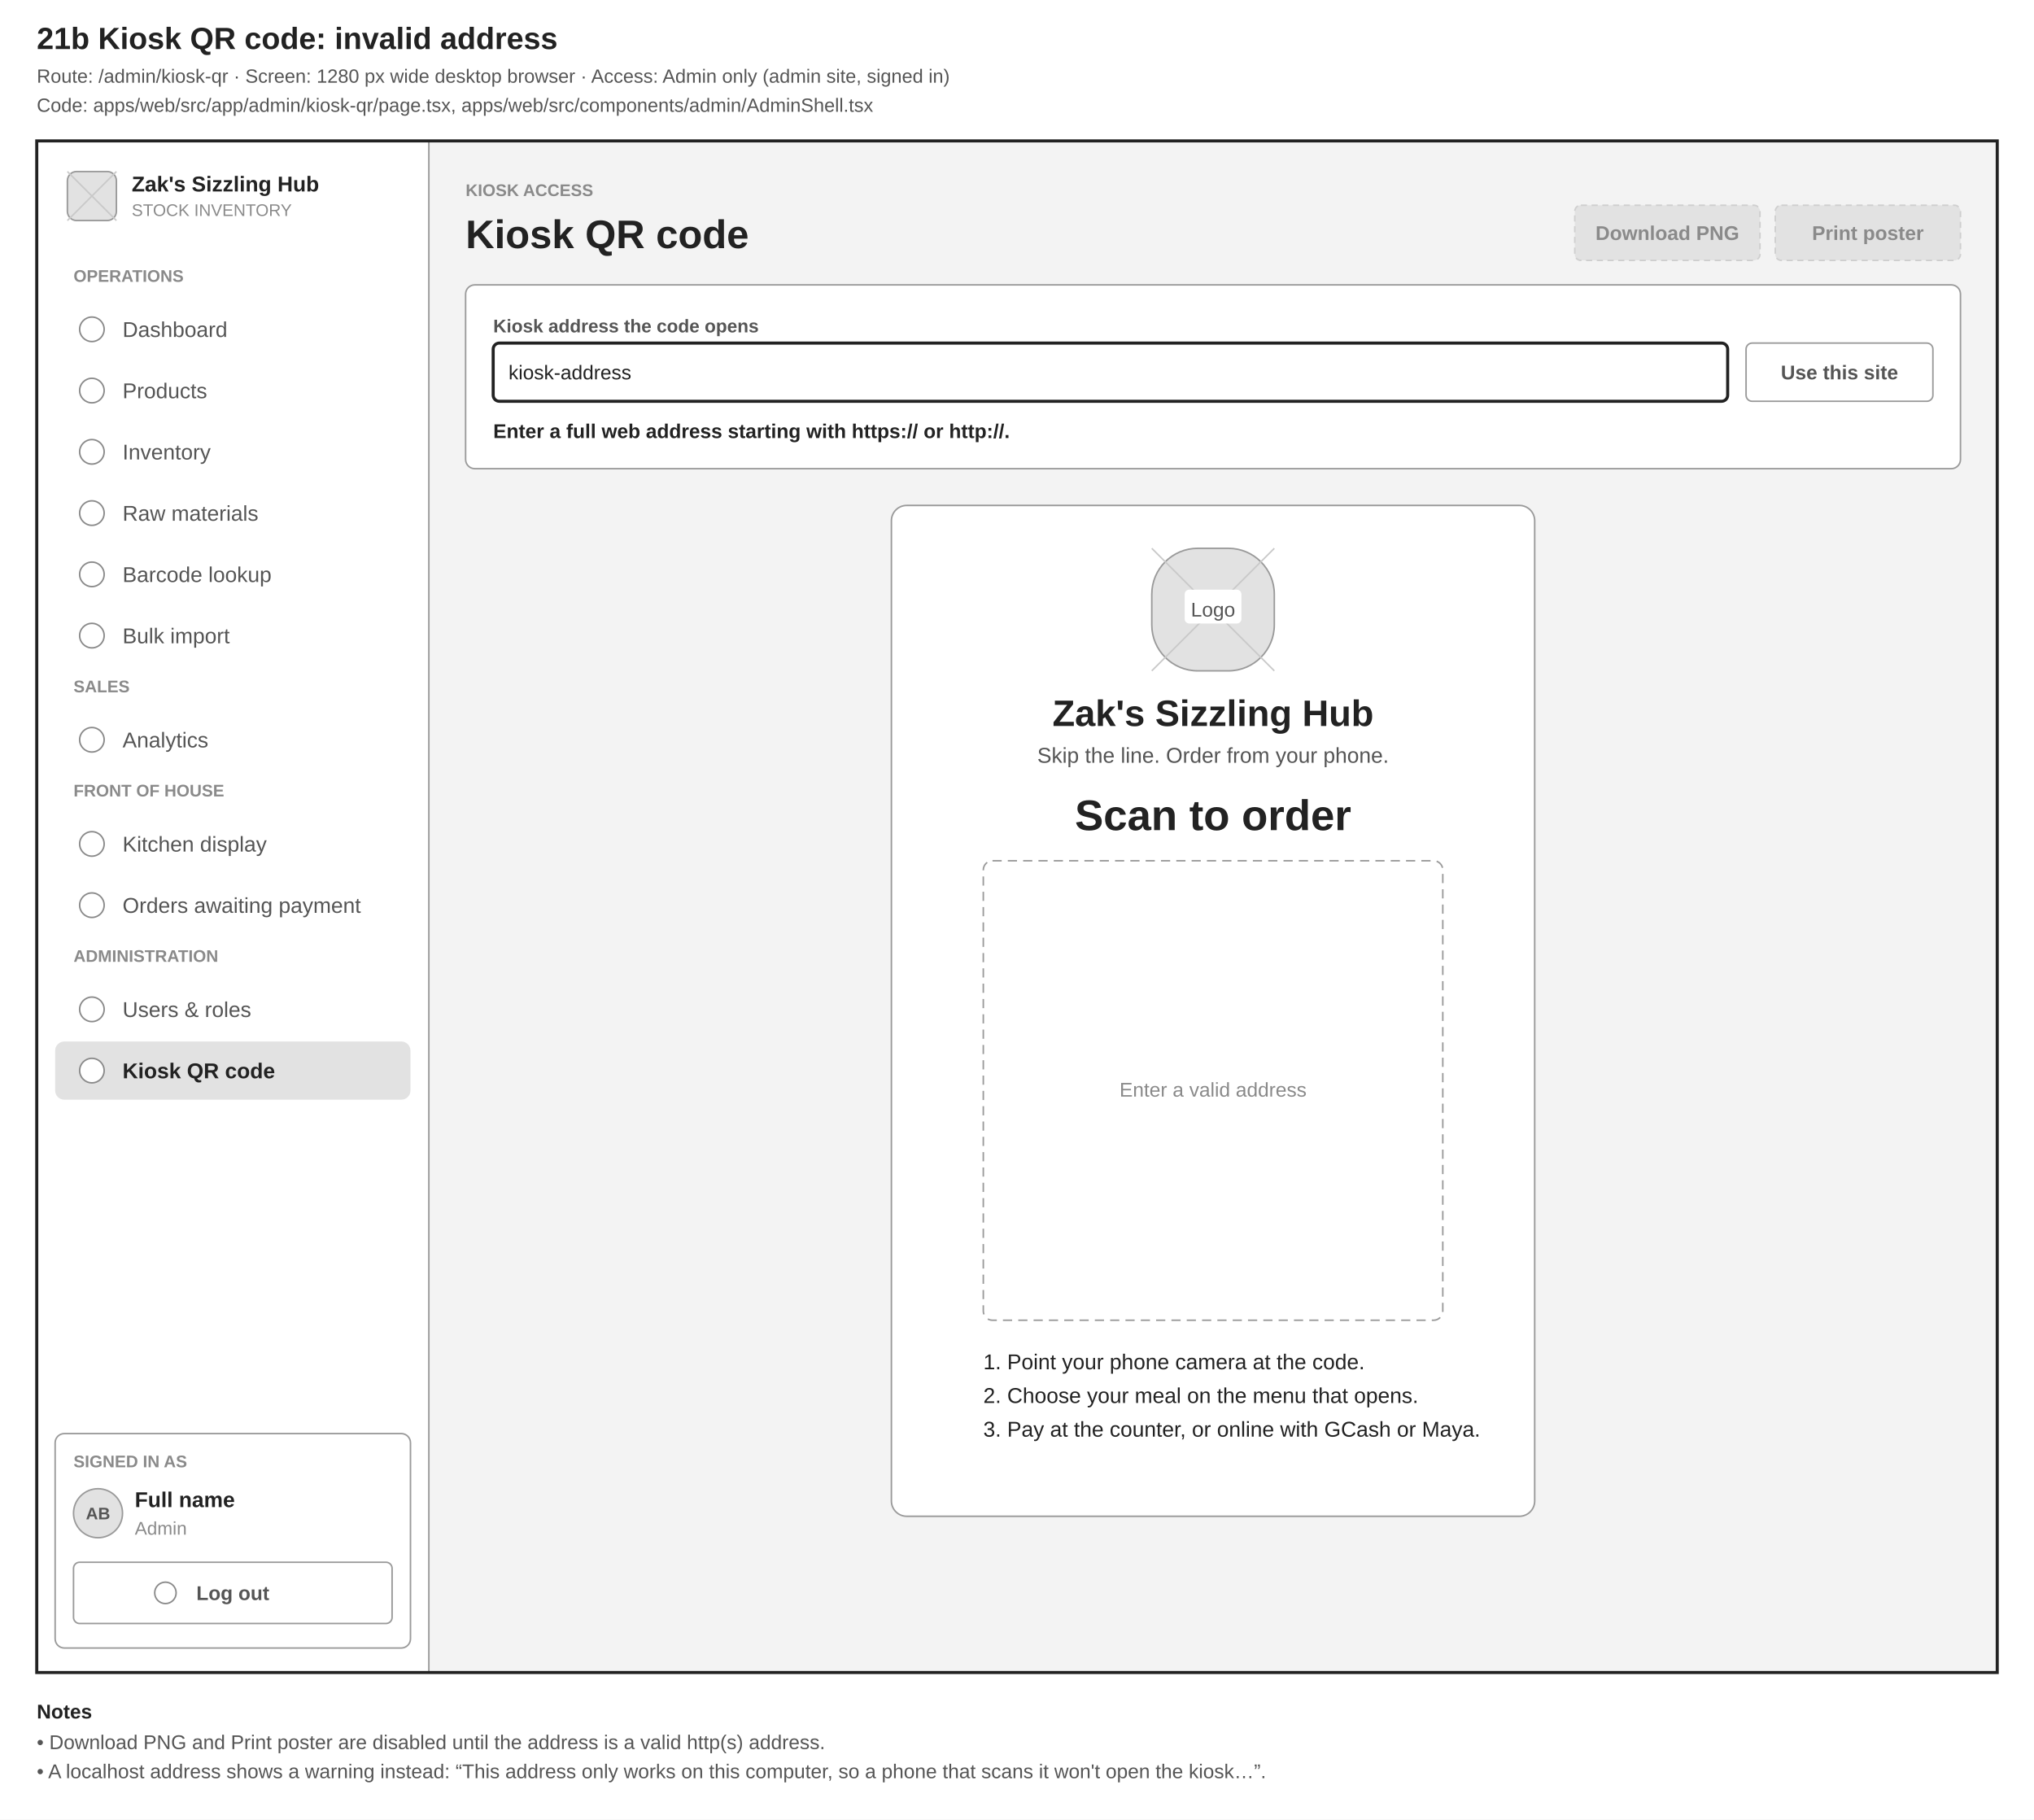
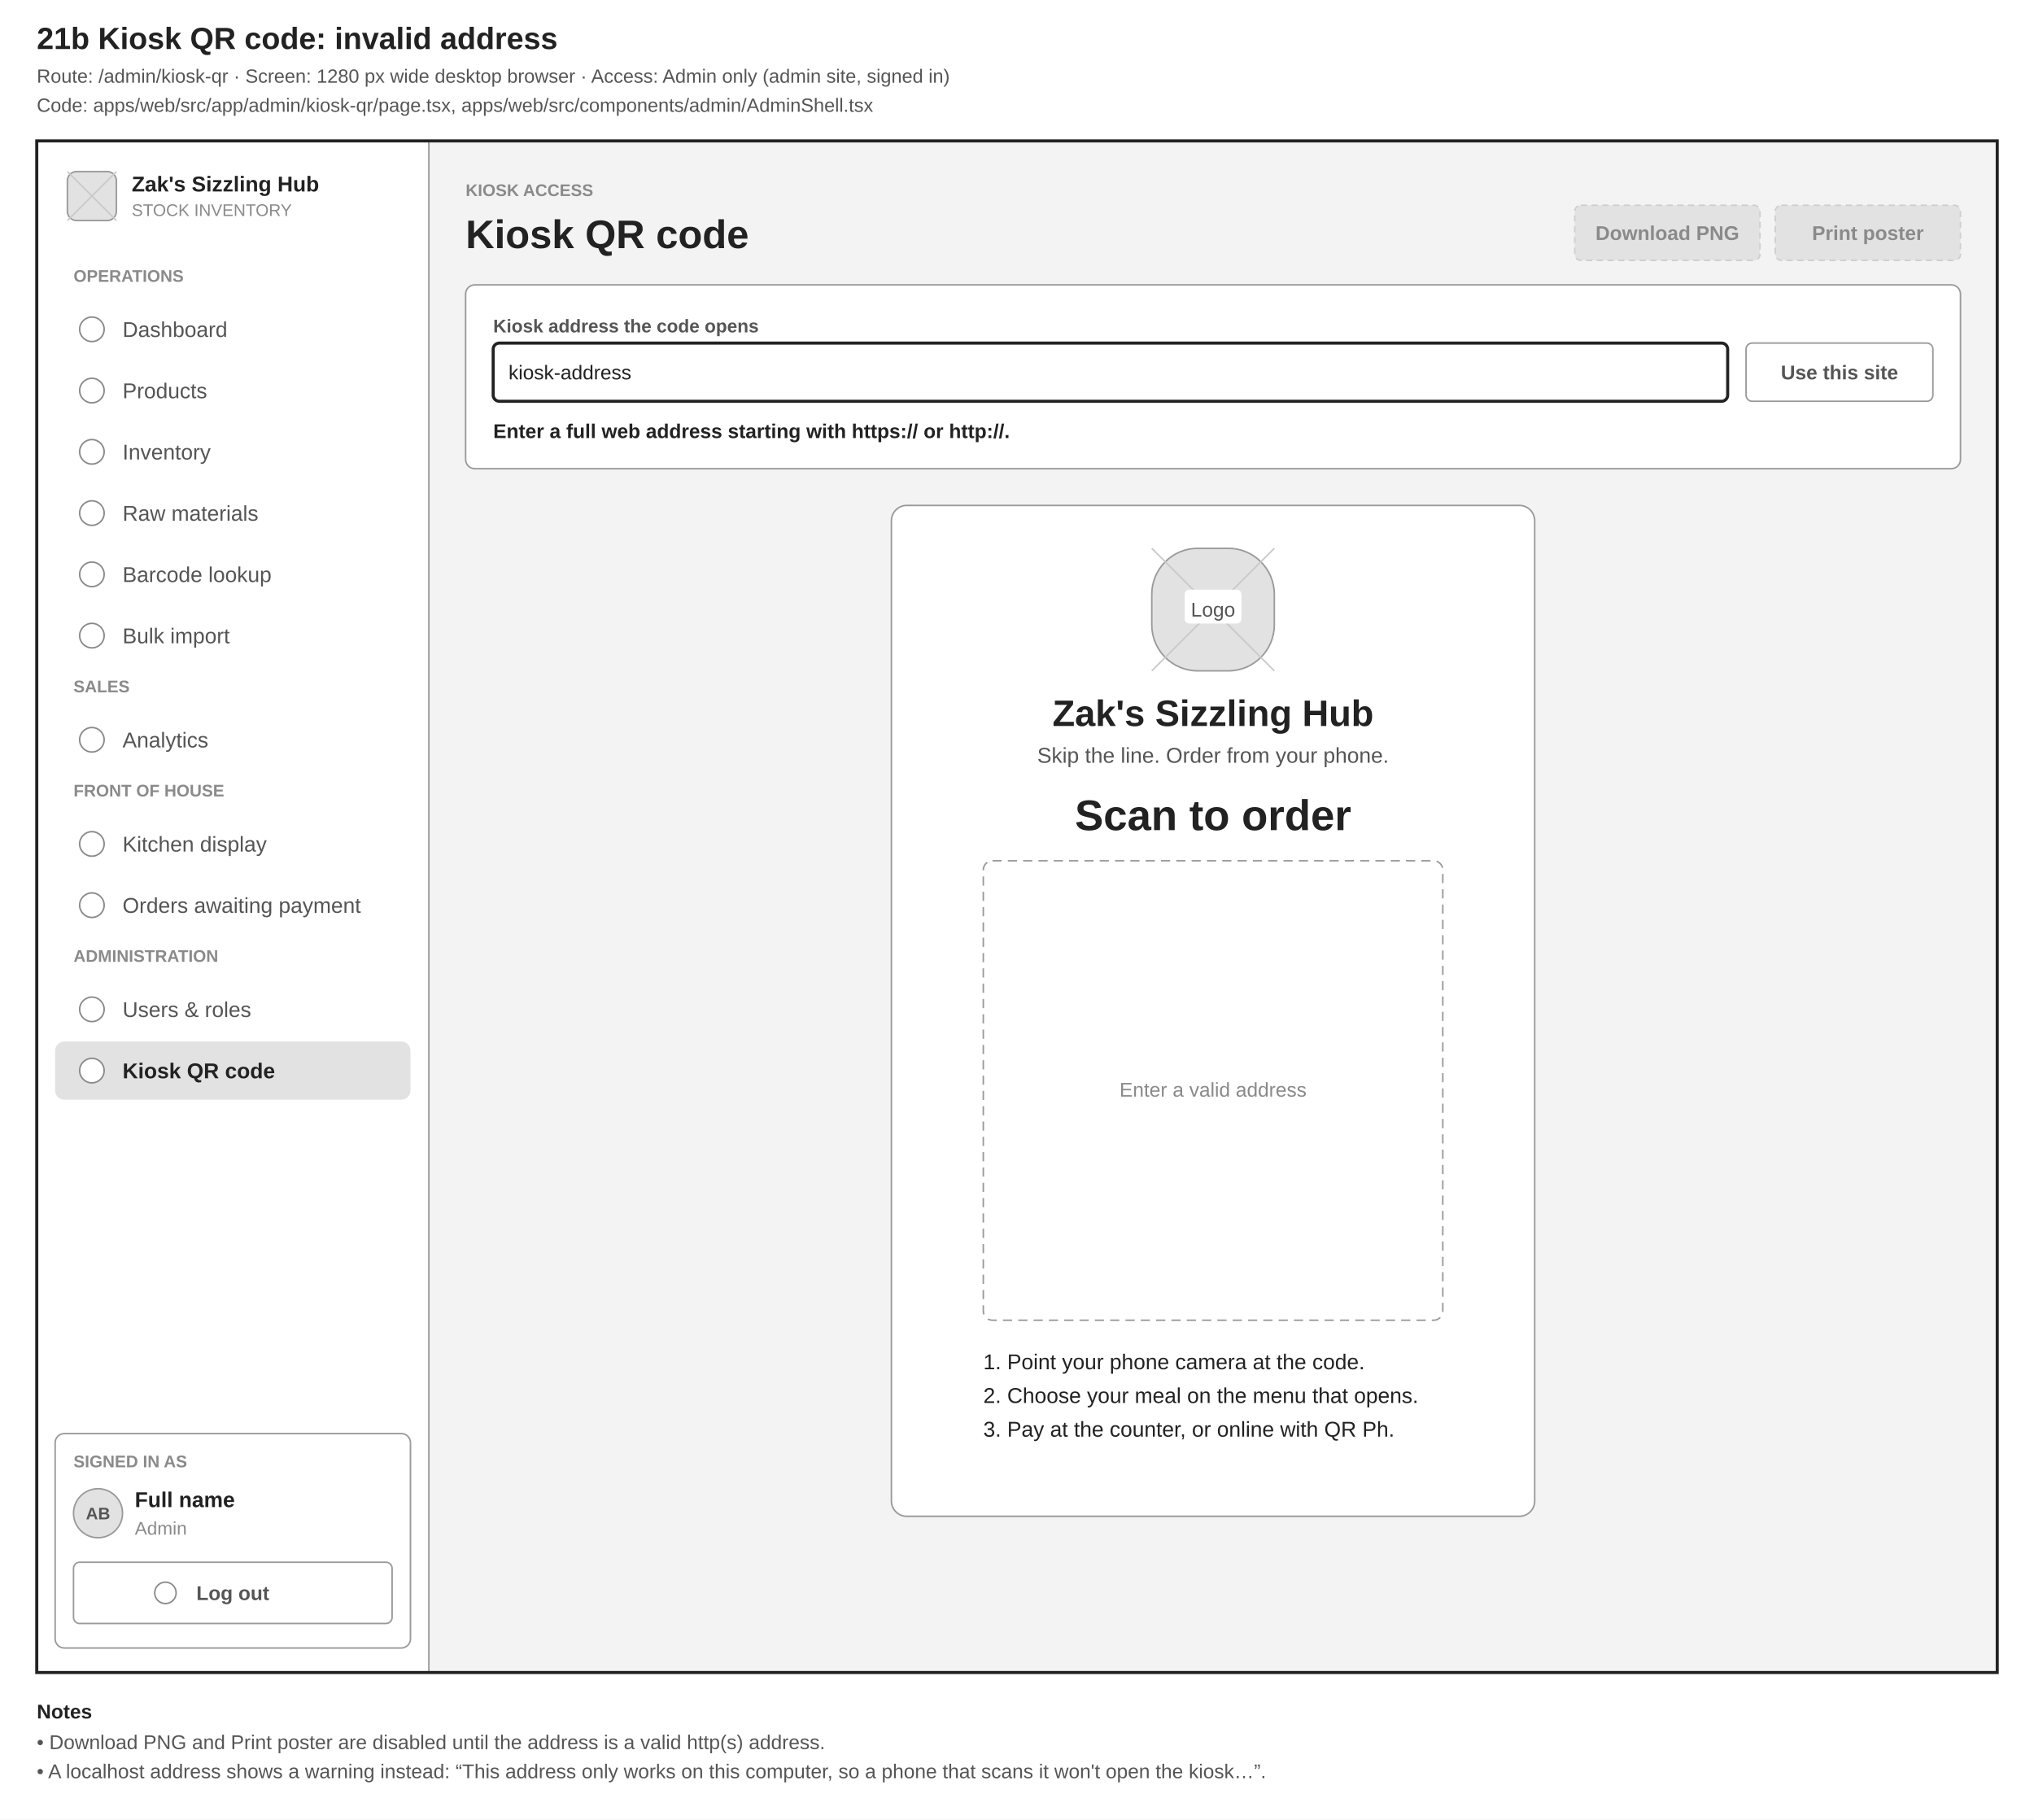
<svg xmlns="http://www.w3.org/2000/svg" width="1328" height="1188" viewBox="0 0 1328 1188">
  <rect x="0" y="0" width="1328" height="1188" fill="#ffffff" />
  <text x="24" y="32" font-family="Arial, Helvetica, sans-serif" font-size="20" font-weight="700" fill="#222222">21b  Kiosk QR code: invalid address</text>
  <text x="24" y="54" font-family="Arial, Helvetica, sans-serif" font-size="12.5" fill="#555555">Route: /admin/kiosk-qr   ·   Screen: 1280 px wide desktop browser   ·   Access: Admin only (admin site, signed in)</text>
  <text x="24" y="73" font-family="Arial, Helvetica, sans-serif" font-size="12.5" fill="#555555">Code: apps/web/src/app/admin/kiosk-qr/page.tsx, apps/web/src/components/admin/AdminShell.tsx</text>
  <text x="24" y="1122" font-family="Arial, Helvetica, sans-serif" font-size="13" font-weight="700" fill="#222222">Notes</text>
  <text x="24" y="1142" font-family="Arial, Helvetica, sans-serif" font-size="13" fill="#555555" xml:space="preserve">• Download PNG and Print poster are disabled until the address is a valid http(s) address.</text>
  <text x="24" y="1161" font-family="Arial, Helvetica, sans-serif" font-size="13" fill="#555555" xml:space="preserve">• A localhost address shows a warning instead: “This address only works on this computer, so a phone that scans it won't open the kiosk…”.</text>
  <g transform="translate(24,92)">
    <clipPath id="frame">
      <rect x="0" y="0" width="1280" height="1000" />
    </clipPath>
    <g clip-path="url(#frame)">
      <rect x="0" y="0" width="1280" height="1000" fill="#ffffff" />
      <rect x="0" y="0" width="1280" height="1000" rx="0" fill="#f3f3f3" stroke="none" />
      <rect x="0" y="0" width="256" height="1000" rx="0" fill="#ffffff" stroke="none" />
      <line x1="256" y1="0" x2="256" y2="1000" stroke="#9a9a9a" stroke-width="1" />
      <rect x="20" y="20" width="32" height="32" rx="6" fill="#e2e2e2" stroke="#9a9a9a" stroke-width="1" />
      <line x1="20" y1="20" x2="52" y2="52" stroke="#c9c9c9" stroke-width="1" />
      <line x1="52" y1="20" x2="20" y2="52" stroke="#c9c9c9" stroke-width="1" />
      <text x="62" y="33" font-family="Arial, Helvetica, sans-serif" font-size="14" font-weight="700" text-anchor="start" fill="#222222">Zak's Sizzling Hub</text>
      <text x="62" y="49" font-family="Arial, Helvetica, sans-serif" font-size="11" font-weight="400" text-anchor="start" fill="#8a8a8a">STOCK INVENTORY</text>
      <text x="24" y="92" font-family="Arial, Helvetica, sans-serif" font-size="11" font-weight="700" text-anchor="start" fill="#8a8a8a">OPERATIONS</text>
      <circle cx="36" cy="123" r="8" fill="#ffffff" stroke="#8a8a8a" stroke-width="1" />
      <text x="56" y="128" font-family="Arial, Helvetica, sans-serif" font-size="14" font-weight="400" text-anchor="start" fill="#555555">Dashboard</text>
      <circle cx="36" cy="163" r="8" fill="#ffffff" stroke="#8a8a8a" stroke-width="1" />
      <text x="56" y="168" font-family="Arial, Helvetica, sans-serif" font-size="14" font-weight="400" text-anchor="start" fill="#555555">Products</text>
      <circle cx="36" cy="203" r="8" fill="#ffffff" stroke="#8a8a8a" stroke-width="1" />
      <text x="56" y="208" font-family="Arial, Helvetica, sans-serif" font-size="14" font-weight="400" text-anchor="start" fill="#555555">Inventory</text>
      <circle cx="36" cy="243" r="8" fill="#ffffff" stroke="#8a8a8a" stroke-width="1" />
      <text x="56" y="248" font-family="Arial, Helvetica, sans-serif" font-size="14" font-weight="400" text-anchor="start" fill="#555555">Raw materials</text>
      <circle cx="36" cy="283" r="8" fill="#ffffff" stroke="#8a8a8a" stroke-width="1" />
      <text x="56" y="288" font-family="Arial, Helvetica, sans-serif" font-size="14" font-weight="400" text-anchor="start" fill="#555555">Barcode lookup</text>
      <circle cx="36" cy="323" r="8" fill="#ffffff" stroke="#8a8a8a" stroke-width="1" />
      <text x="56" y="328" font-family="Arial, Helvetica, sans-serif" font-size="14" font-weight="400" text-anchor="start" fill="#555555">Bulk import</text>
      <text x="24" y="360" font-family="Arial, Helvetica, sans-serif" font-size="11" font-weight="700" text-anchor="start" fill="#8a8a8a">SALES</text>
      <circle cx="36" cy="391" r="8" fill="#ffffff" stroke="#8a8a8a" stroke-width="1" />
      <text x="56" y="396" font-family="Arial, Helvetica, sans-serif" font-size="14" font-weight="400" text-anchor="start" fill="#555555">Analytics</text>
      <text x="24" y="428" font-family="Arial, Helvetica, sans-serif" font-size="11" font-weight="700" text-anchor="start" fill="#8a8a8a">FRONT OF HOUSE</text>
      <circle cx="36" cy="459" r="8" fill="#ffffff" stroke="#8a8a8a" stroke-width="1" />
      <text x="56" y="464" font-family="Arial, Helvetica, sans-serif" font-size="14" font-weight="400" text-anchor="start" fill="#555555">Kitchen display</text>
      <circle cx="36" cy="499" r="8" fill="#ffffff" stroke="#8a8a8a" stroke-width="1" />
      <text x="56" y="504" font-family="Arial, Helvetica, sans-serif" font-size="14" font-weight="400" text-anchor="start" fill="#555555">Orders awaiting payment</text>
      <text x="24" y="536" font-family="Arial, Helvetica, sans-serif" font-size="11" font-weight="700" text-anchor="start" fill="#8a8a8a">ADMINISTRATION</text>
      <circle cx="36" cy="567" r="8" fill="#ffffff" stroke="#8a8a8a" stroke-width="1" />
      <text x="56" y="572" font-family="Arial, Helvetica, sans-serif" font-size="14" font-weight="400" text-anchor="start" fill="#555555">Users &amp; roles</text>
      <rect x="12" y="588" width="232" height="38" rx="6" fill="#e2e2e2" stroke="none" />
      <circle cx="36" cy="607" r="8" fill="#ffffff" stroke="#8a8a8a" stroke-width="1" />
      <text x="56" y="612" font-family="Arial, Helvetica, sans-serif" font-size="14" font-weight="700" text-anchor="start" fill="#222222">Kiosk QR code</text>
      <rect x="12" y="844" width="232" height="140" rx="6" fill="#ffffff" stroke="#9a9a9a" stroke-width="1" />
      <text x="24" y="866" font-family="Arial, Helvetica, sans-serif" font-size="11" font-weight="700" text-anchor="start" fill="#8a8a8a">SIGNED IN AS</text>
      <circle cx="40" cy="896" r="16" fill="#e2e2e2" stroke="#9a9a9a" stroke-width="1" />
      <text x="40" y="900" font-family="Arial, Helvetica, sans-serif" font-size="11" font-weight="700" text-anchor="middle" fill="#555555">AB</text>
      <text x="64" y="892" font-family="Arial, Helvetica, sans-serif" font-size="14" font-weight="700" text-anchor="start" fill="#222222">Full name</text>
      <text x="64" y="910" font-family="Arial, Helvetica, sans-serif" font-size="12" font-weight="400" text-anchor="start" fill="#8a8a8a">Admin</text>
      <rect x="24" y="928" width="208" height="40" rx="4" fill="#ffffff" stroke="#9a9a9a" stroke-width="1" />
      <text x="128.0" y="952.68" font-family="Arial, Helvetica, sans-serif" font-size="13" font-weight="700" text-anchor="middle" fill="#555555">Log out</text>
      <circle cx="84" cy="948" r="7" fill="#ffffff" stroke="#8a8a8a" stroke-width="1" />
      <text x="280" y="36" font-family="Arial, Helvetica, sans-serif" font-size="11" font-weight="700" text-anchor="start" fill="#8a8a8a">KIOSK ACCESS</text>
      <text x="280" y="70" font-family="Arial, Helvetica, sans-serif" font-size="26" font-weight="700" text-anchor="start" fill="#222222">Kiosk QR code</text>
      <rect x="1135.08" y="42" width="120.92" height="36" rx="4" fill="#e2e2e2" stroke="#cfcfcf" stroke-width="1" stroke-dasharray="4 3" />
      <text x="1195.54" y="64.68" font-family="Arial, Helvetica, sans-serif" font-size="13" font-weight="700" text-anchor="middle" fill="#8a8a8a">Print poster</text>
      <rect x="1004.16" y="42" width="120.92" height="36" rx="4" fill="#e2e2e2" stroke="#cfcfcf" stroke-width="1" stroke-dasharray="4 3" />
      <text x="1064.62" y="64.68" font-family="Arial, Helvetica, sans-serif" font-size="13" font-weight="700" text-anchor="middle" fill="#8a8a8a">Download PNG</text>
      <rect x="280" y="94" width="976" height="120" rx="6" fill="#ffffff" stroke="#9a9a9a" stroke-width="1" />
      <text x="298" y="125" font-family="Arial, Helvetica, sans-serif" font-size="12" font-weight="700" text-anchor="start" fill="#555555">Kiosk address the code opens</text>
      <rect x="298" y="132" width="806" height="38" rx="4" fill="#ffffff" stroke="#222222" stroke-width="2" />
      <text x="308" y="155.68" font-family="Arial, Helvetica, sans-serif" font-size="13" font-weight="400" text-anchor="start" fill="#222222">kiosk-address</text>
      <rect x="1116" y="132" width="122" height="38" rx="4" fill="#ffffff" stroke="#9a9a9a" stroke-width="1" />
      <text x="1177.0" y="155.68" font-family="Arial, Helvetica, sans-serif" font-size="13" font-weight="700" text-anchor="middle" fill="#555555">Use this site</text>
      <text x="298" y="194" font-family="Arial, Helvetica, sans-serif" font-size="13" font-weight="700" text-anchor="start" fill="#222222">Enter a full web address starting with https:// or http://.</text>
      <rect x="558.0" y="238" width="420" height="660" rx="10" fill="#ffffff" stroke="#9a9a9a" stroke-width="1" />
      <rect x="728.0" y="266" width="80" height="80" rx="30" fill="#e2e2e2" stroke="#9a9a9a" stroke-width="1" />
      <line x1="728.0" y1="266" x2="808.0" y2="346" stroke="#c9c9c9" stroke-width="1" />
      <line x1="808.0" y1="266" x2="728.0" y2="346" stroke="#c9c9c9" stroke-width="1" />
      <rect x="749.48" y="293.0" width="37.04" height="22.1" rx="3" fill="#ffffff" stroke="none" stroke-width="1" />
      <text x="768.0" y="310.55" font-family="Arial, Helvetica, sans-serif" font-size="13" font-weight="400" text-anchor="middle" fill="#555555">Logo</text>
      <text x="768.0" y="382" font-family="Arial, Helvetica, sans-serif" font-size="24" font-weight="700" text-anchor="middle" fill="#222222">Zak's Sizzling Hub</text>
      <text x="768.0" y="406" font-family="Arial, Helvetica, sans-serif" font-size="14" font-weight="400" text-anchor="middle" fill="#555555">Skip the line. Order from your phone.</text>
      <text x="768.0" y="450" font-family="Arial, Helvetica, sans-serif" font-size="28" font-weight="700" text-anchor="middle" fill="#222222">Scan to order</text>
      <rect x="618.0" y="470" width="300" height="300" rx="6" fill="#ffffff" stroke="#9a9a9a" stroke-width="1" stroke-dasharray="6 4" />
      <text x="768.0" y="624" font-family="Arial, Helvetica, sans-serif" font-size="13" font-weight="400" text-anchor="middle" fill="#8a8a8a">Enter a valid address</text>
      <text x="618.0" y="802" font-family="Arial, Helvetica, sans-serif" font-size="14" font-weight="400" text-anchor="start" fill="#222222">1. Point your phone camera at the code.</text>
      <text x="618.0" y="824" font-family="Arial, Helvetica, sans-serif" font-size="14" font-weight="400" text-anchor="start" fill="#222222">2. Choose your meal on the menu that opens.</text>
-       <text x="618.0" y="846" font-family="Arial, Helvetica, sans-serif" font-size="14" font-weight="400" text-anchor="start" fill="#222222">3. Pay at the counter, or online with GCash or Maya.</text>
+       <text x="618.0" y="846" font-family="Arial, Helvetica, sans-serif" font-size="14" font-weight="400" text-anchor="start" fill="#222222">3. Pay at the counter, or online with QR Ph.</text>
    </g>
    <rect x="0" y="0" width="1280" height="1000" fill="none" stroke="#222222" stroke-width="2" />
  </g>
</svg>
